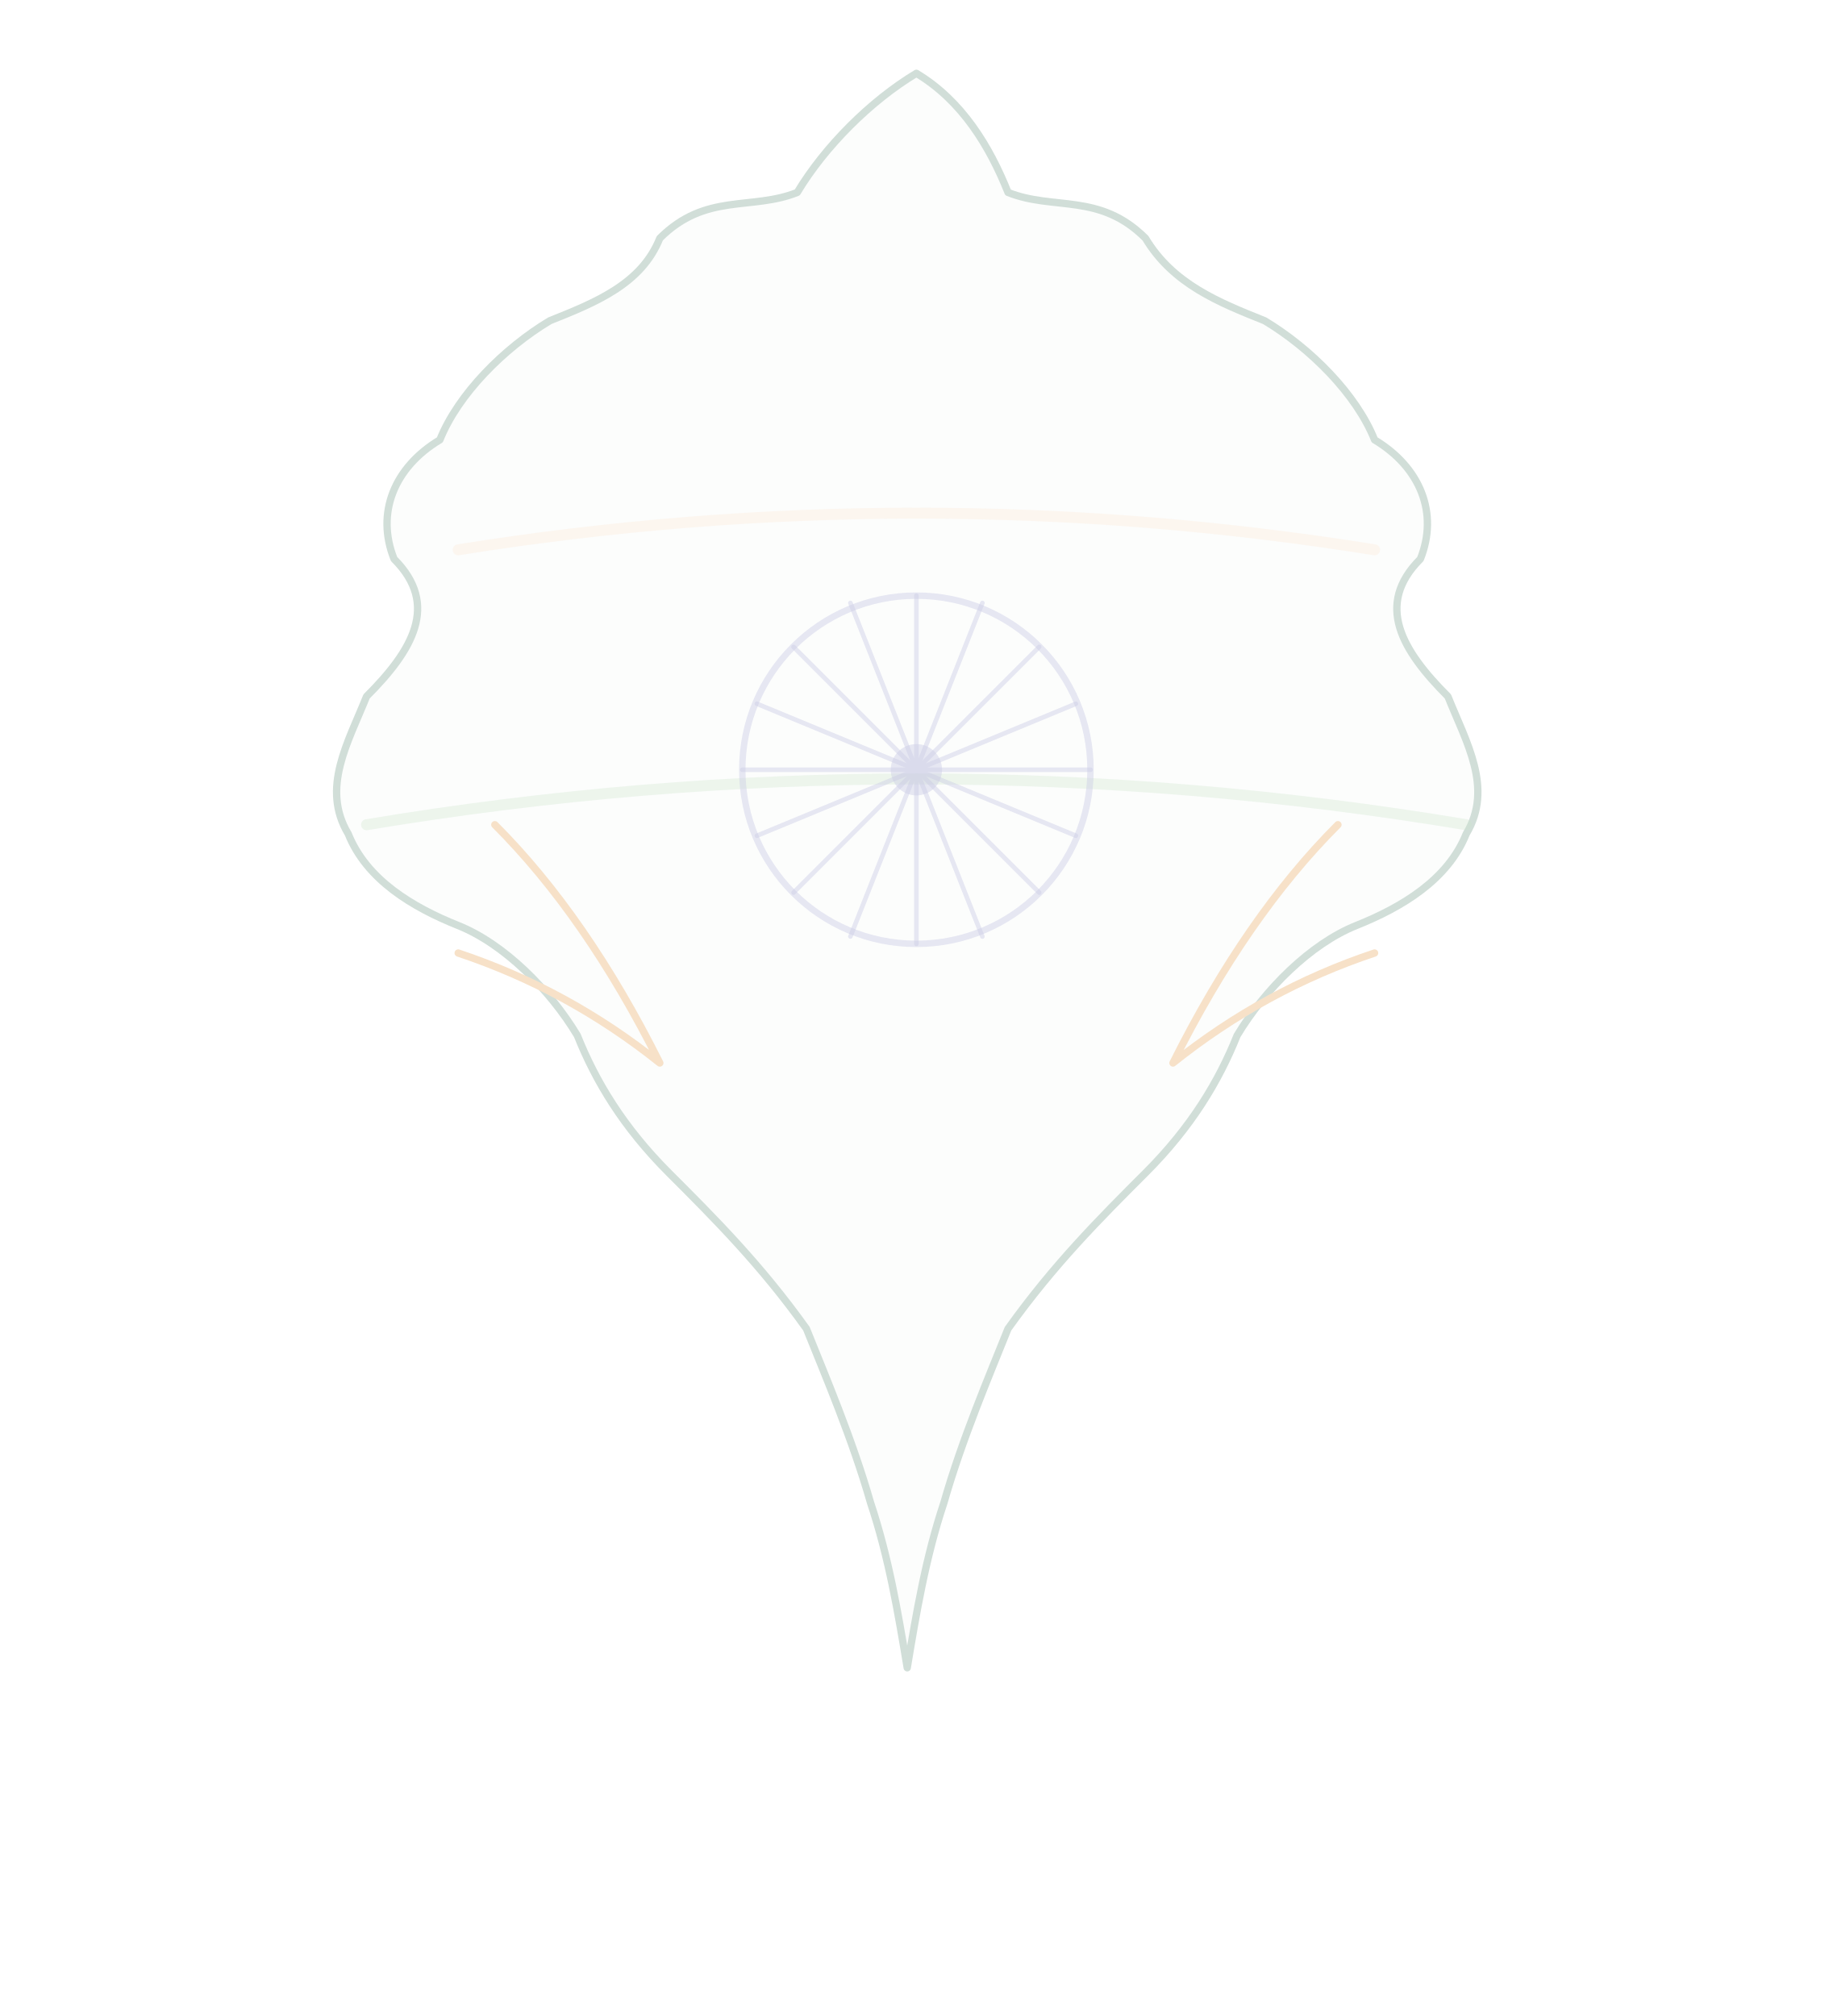
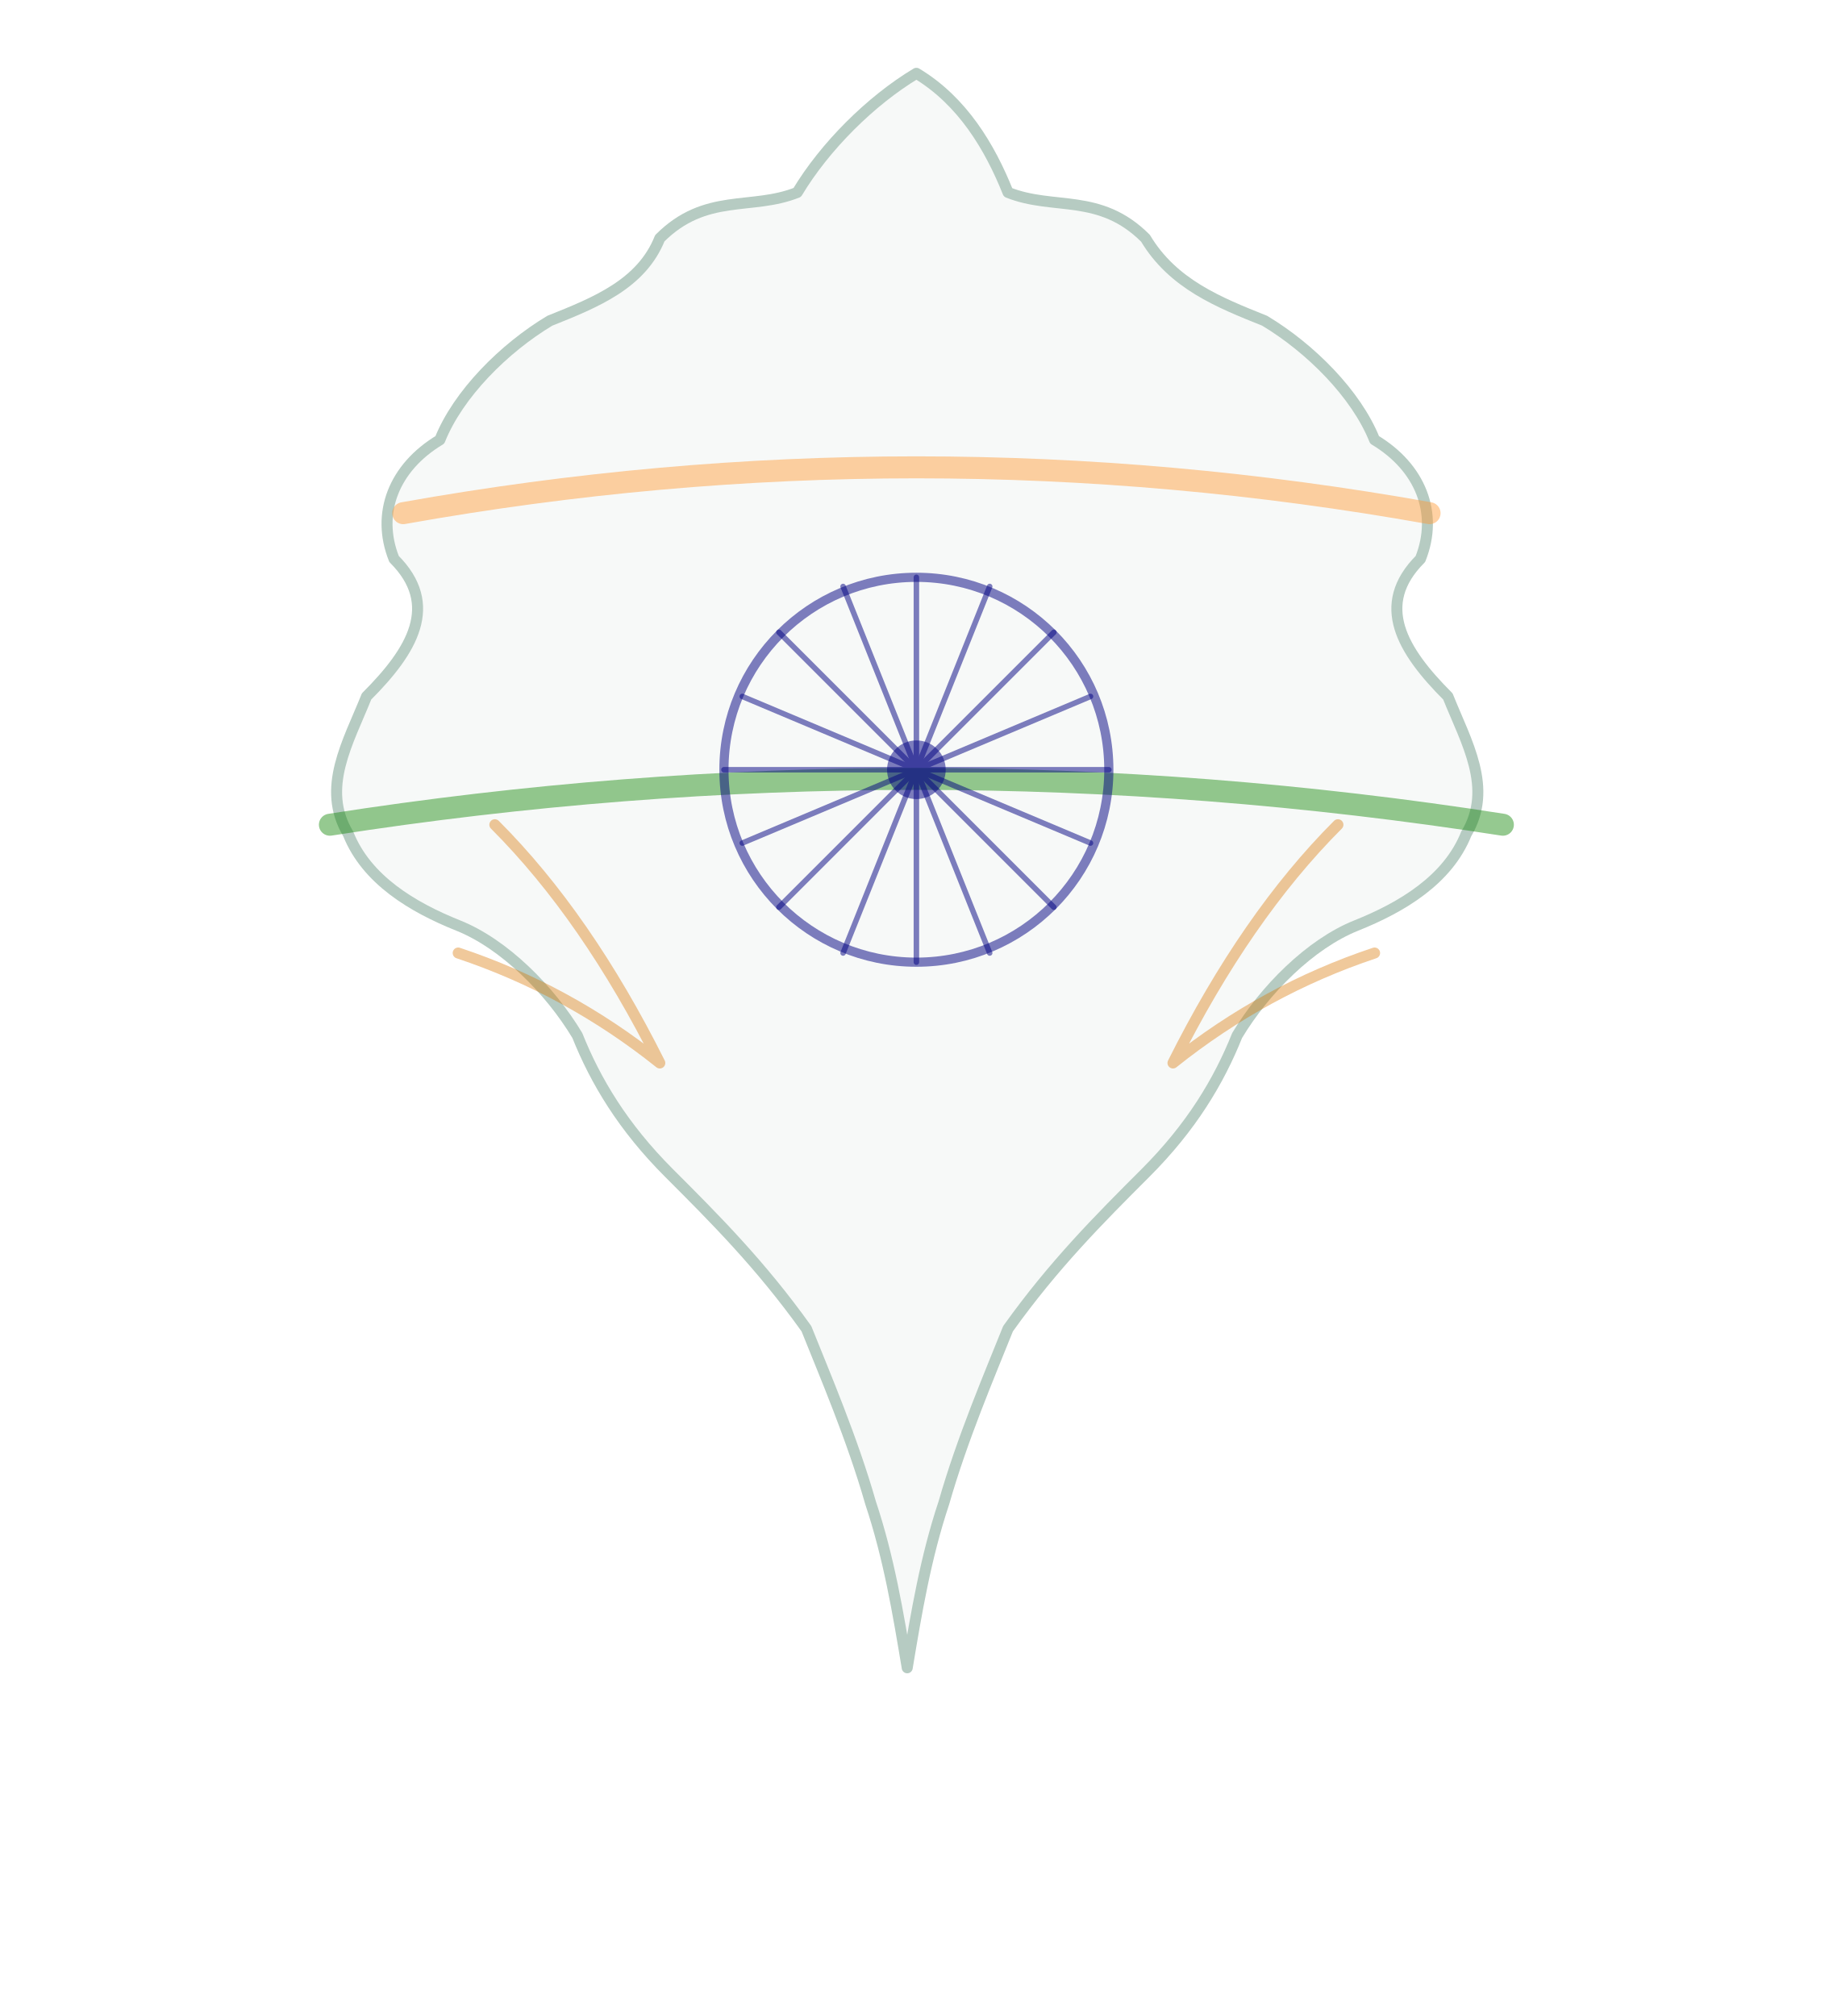
<svg xmlns="http://www.w3.org/2000/svg" viewBox="0 0 1000 1100" fill="none">
-   <g opacity="0.22" stroke-linecap="round" stroke-linejoin="round">
-     <path d="M500,40 C525,55 540,80 550,105 C575,115 600,105 625,130 C640,155 665,165 690,175 C715,190 740,215 750,240 C775,255 785,280 775,305 C750,330 765,355 790,380 C800,405 815,430 800,455 C790,480 765,495 740,505 C715,515 690,540 675,565 C665,590 650,615 625,640 C600,665 575,690 550,725 C540,750 525,785 515,820 C505,850 500,880 495,910 C490,880 485,850 475,820 C465,785 450,750 440,725 C415,690 390,665 365,640 C340,615 325,590 315,565 C300,540 275,515 250,505 C225,495 200,480 190,455 C175,430 190,405 200,380 C225,355 240,330 215,305 C205,280 215,255 240,240 C250,215 275,190 300,175 C325,165 350,155 360,130 C385,105 410,115 435,105 C450,80 475,55 500,40 Z" fill="#2D6A4F" fill-opacity="0.08" stroke="#2D6A4F" stroke-width="4" />
-     <path d="M250,300 Q500,260 750,300" stroke="#FF9933" stroke-width="6" opacity="0.3" fill="none" />
-     <path d="M200,450 Q500,400 800,450" stroke="#138808" stroke-width="6" opacity="0.3" fill="none" />
-     <circle cx="500" cy="420" r="95" stroke="#000080" stroke-width="3.5" fill="none" opacity="0.4" />
-     <circle cx="500" cy="420" r="14" fill="#000080" opacity="0.4" />
-     <g stroke="#000080" stroke-width="2.5" opacity="0.4">
-       <line x1="500" y1="325" x2="500" y2="515" />
-       <line x1="405" y1="420" x2="595" y2="420" />
-       <line x1="433" y1="353" x2="567" y2="487" />
-       <line x1="433" y1="487" x2="567" y2="353" />
-       <line x1="413" y1="384" x2="587" y2="456" />
-       <line x1="413" y1="456" x2="587" y2="384" />
-       <line x1="464" y1="329" x2="536" y2="511" />
-       <line x1="464" y1="511" x2="536" y2="329" />
+   <g stroke-linecap="round" stroke-linejoin="round">
+     <path d="M500,40 C525,55 540,80 550,105 C575,115 600,105 625,130 C640,155 665,165 690,175 C715,190 740,215 750,240 C775,255 785,280 775,305 C750,330 765,355 790,380 C800,405 815,430 800,455 C790,480 765,495 740,505 C715,515 690,540 675,565 C665,590 650,615 625,640 C600,665 575,690 550,725 C540,750 525,785 515,820 C505,850 500,880 495,910 C490,880 485,850 475,820 C465,785 450,750 440,725 C415,690 390,665 365,640 C340,615 325,590 315,565 C300,540 275,515 250,505 C225,495 200,480 190,455 C175,430 190,405 200,380 C225,355 240,330 215,305 C205,280 215,255 240,240 C250,215 275,190 300,175 C325,165 350,155 360,130 C385,105 410,115 435,105 C450,80 475,55 500,40 Z" fill="#2D6A4F" fill-opacity="0.12" stroke="#2D6A4F" stroke-width="6" opacity="0.35" />
+     <path d="M220,280 Q500,230 780,280" stroke="#FF9933" stroke-width="12" opacity="0.45" fill="none" />
+     <path d="M180,450 Q500,400 820,450" stroke="#138808" stroke-width="12" opacity="0.45" fill="none" />
+     <circle cx="500" cy="420" r="105" stroke="#000080" stroke-width="5" fill="none" opacity="0.5" />
+     <circle cx="500" cy="420" r="16" fill="#000080" opacity="0.5" />
+     <g stroke="#000080" stroke-width="3" opacity="0.5">
+       <line x1="500" y1="315" x2="500" y2="525" />
+       <line x1="395" y1="420" x2="605" y2="420" />
+       <line x1="425" y1="345" x2="575" y2="495" />
+       <line x1="425" y1="495" x2="575" y2="345" />
+       <line x1="405" y1="380" x2="595" y2="460" />
+       <line x1="405" y1="460" x2="595" y2="380" />
+       <line x1="460" y1="320" x2="540" y2="520" />
+       <line x1="460" y1="520" x2="540" y2="320" />
    </g>
-     <path d="M360,580 Q320,500 270,450 M360,580 Q310,540 250,520" stroke="#D97706" stroke-width="4" />
-     <path d="M640,580 Q680,500 730,450 M640,580 Q690,540 750,520" stroke="#D97706" stroke-width="4" />
+     <path d="M360,580 Q320,500 270,450 M360,580 Q310,540 250,520" stroke="#D97706" stroke-width="6" opacity="0.4" />
+     <path d="M640,580 Q680,500 730,450 M640,580 Q690,540 750,520" stroke="#D97706" stroke-width="6" opacity="0.4" />
  </g>
</svg>
